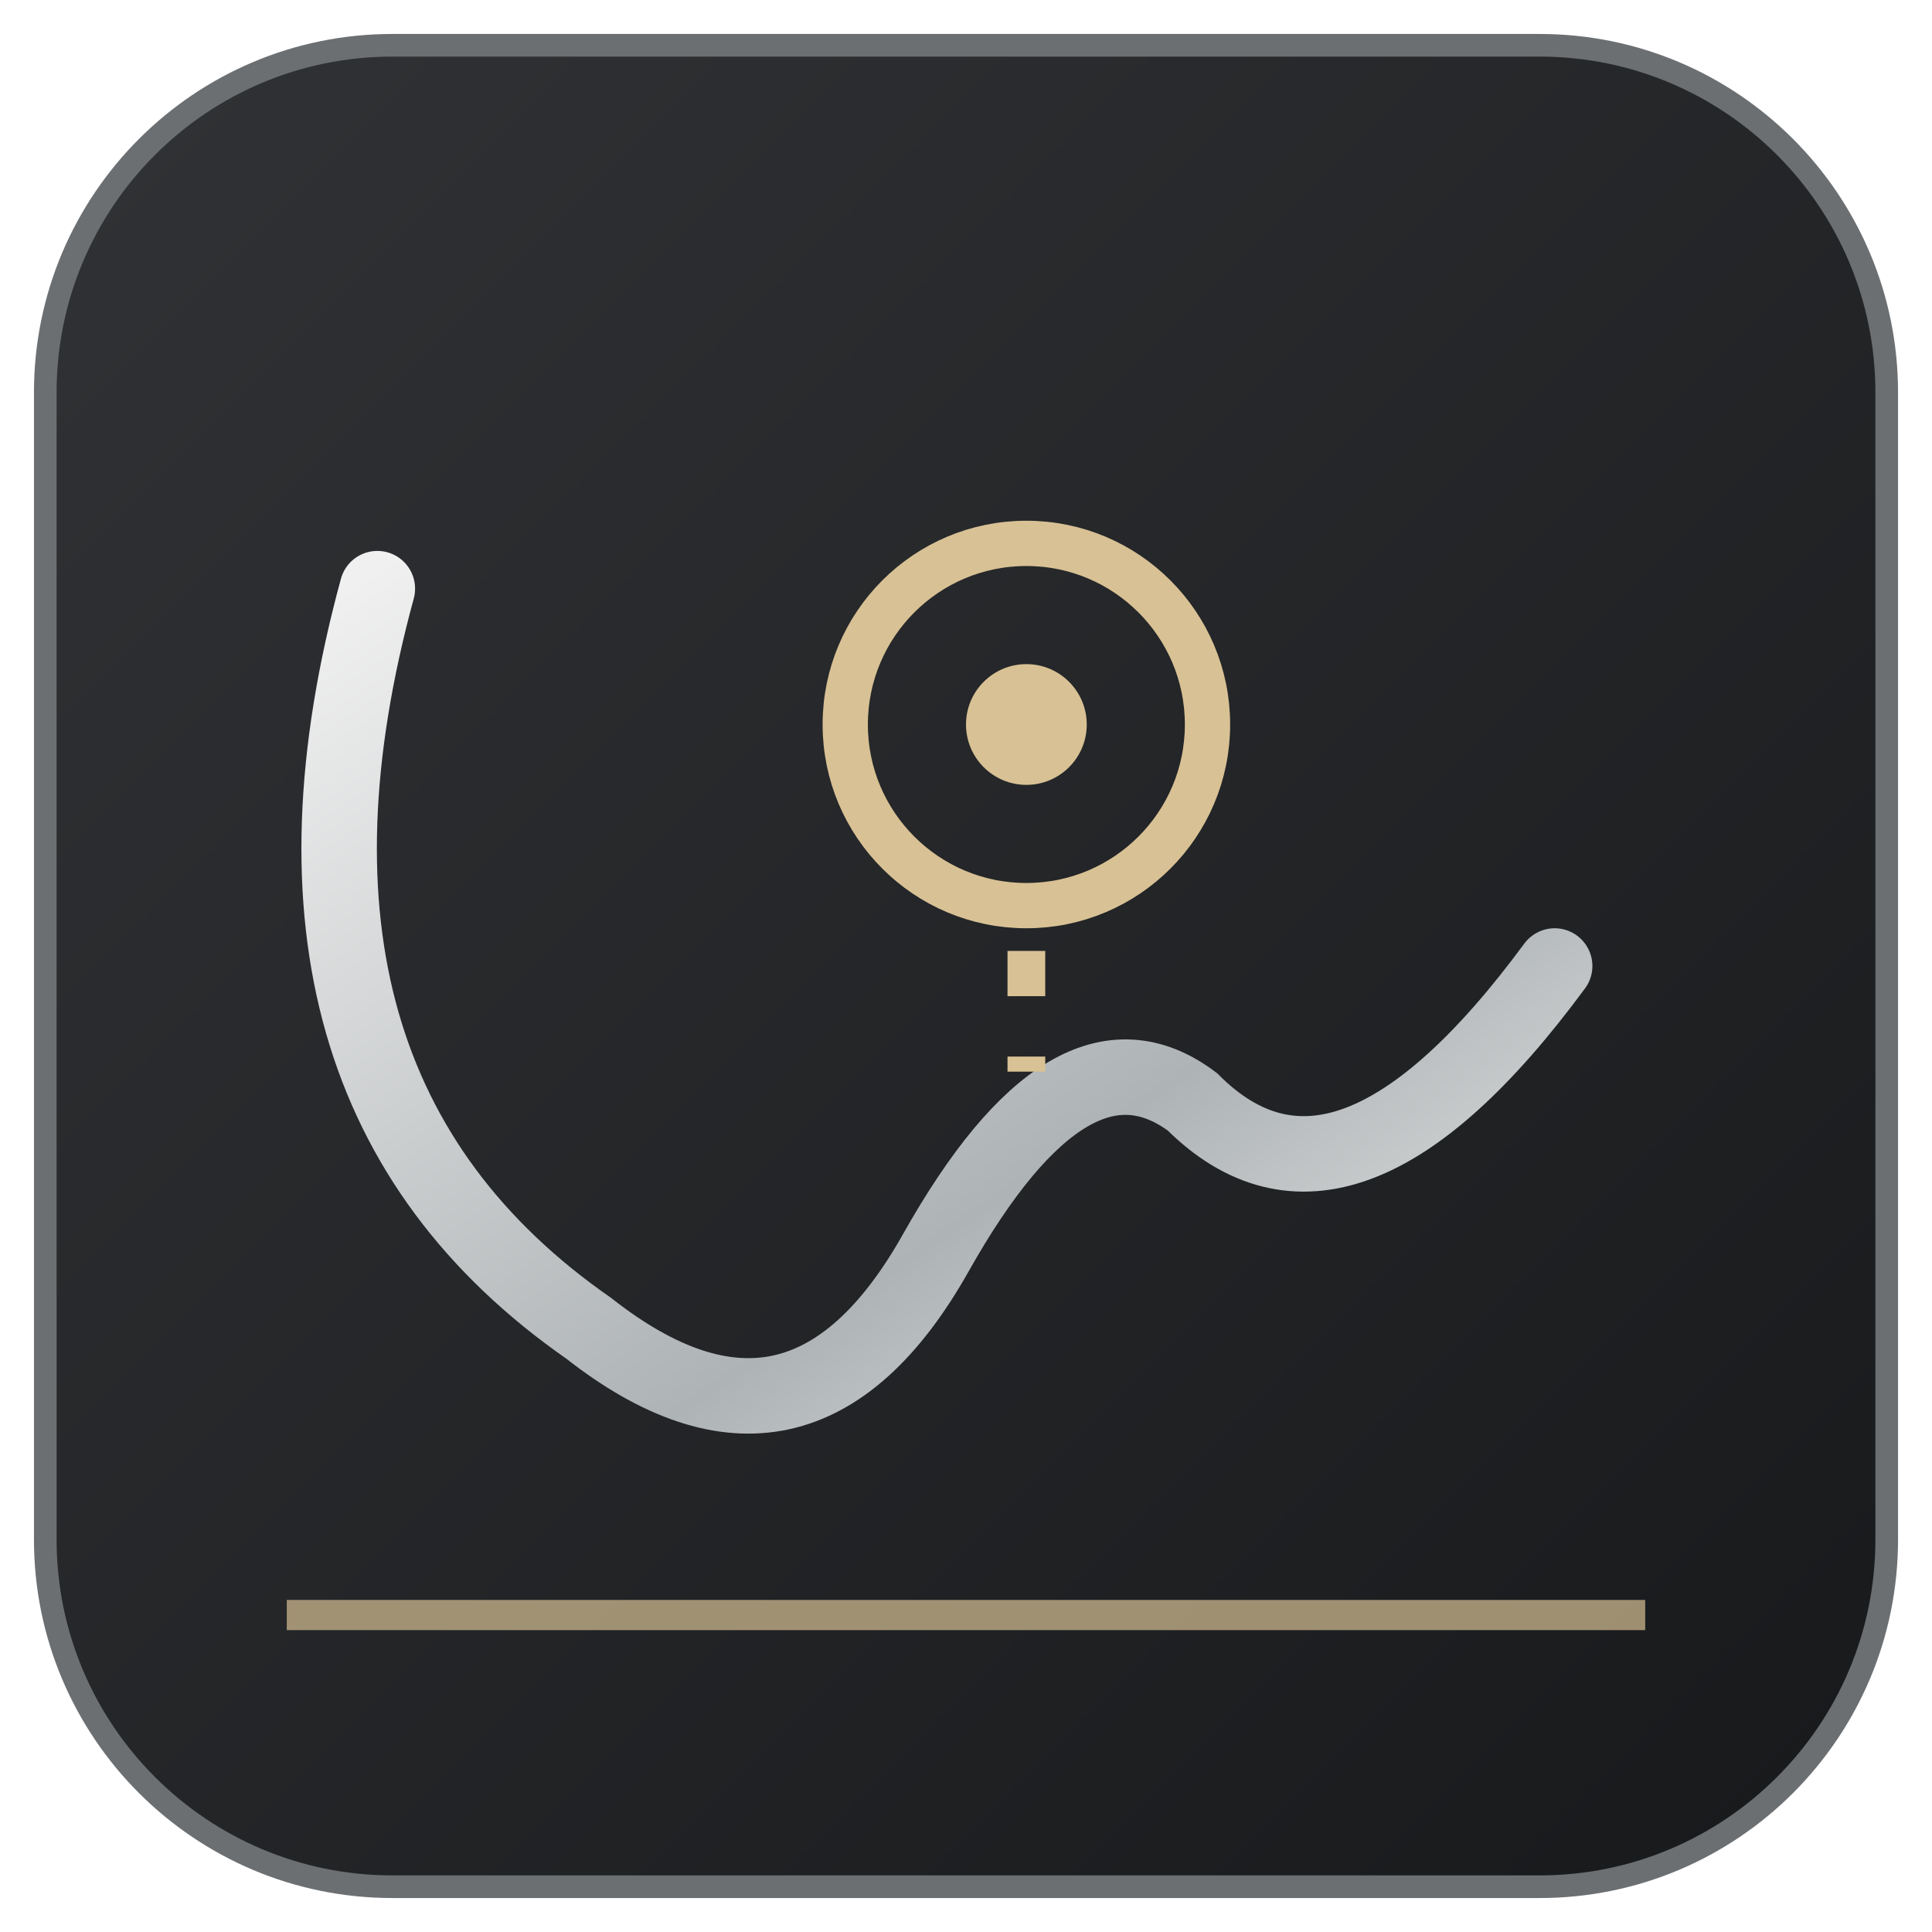
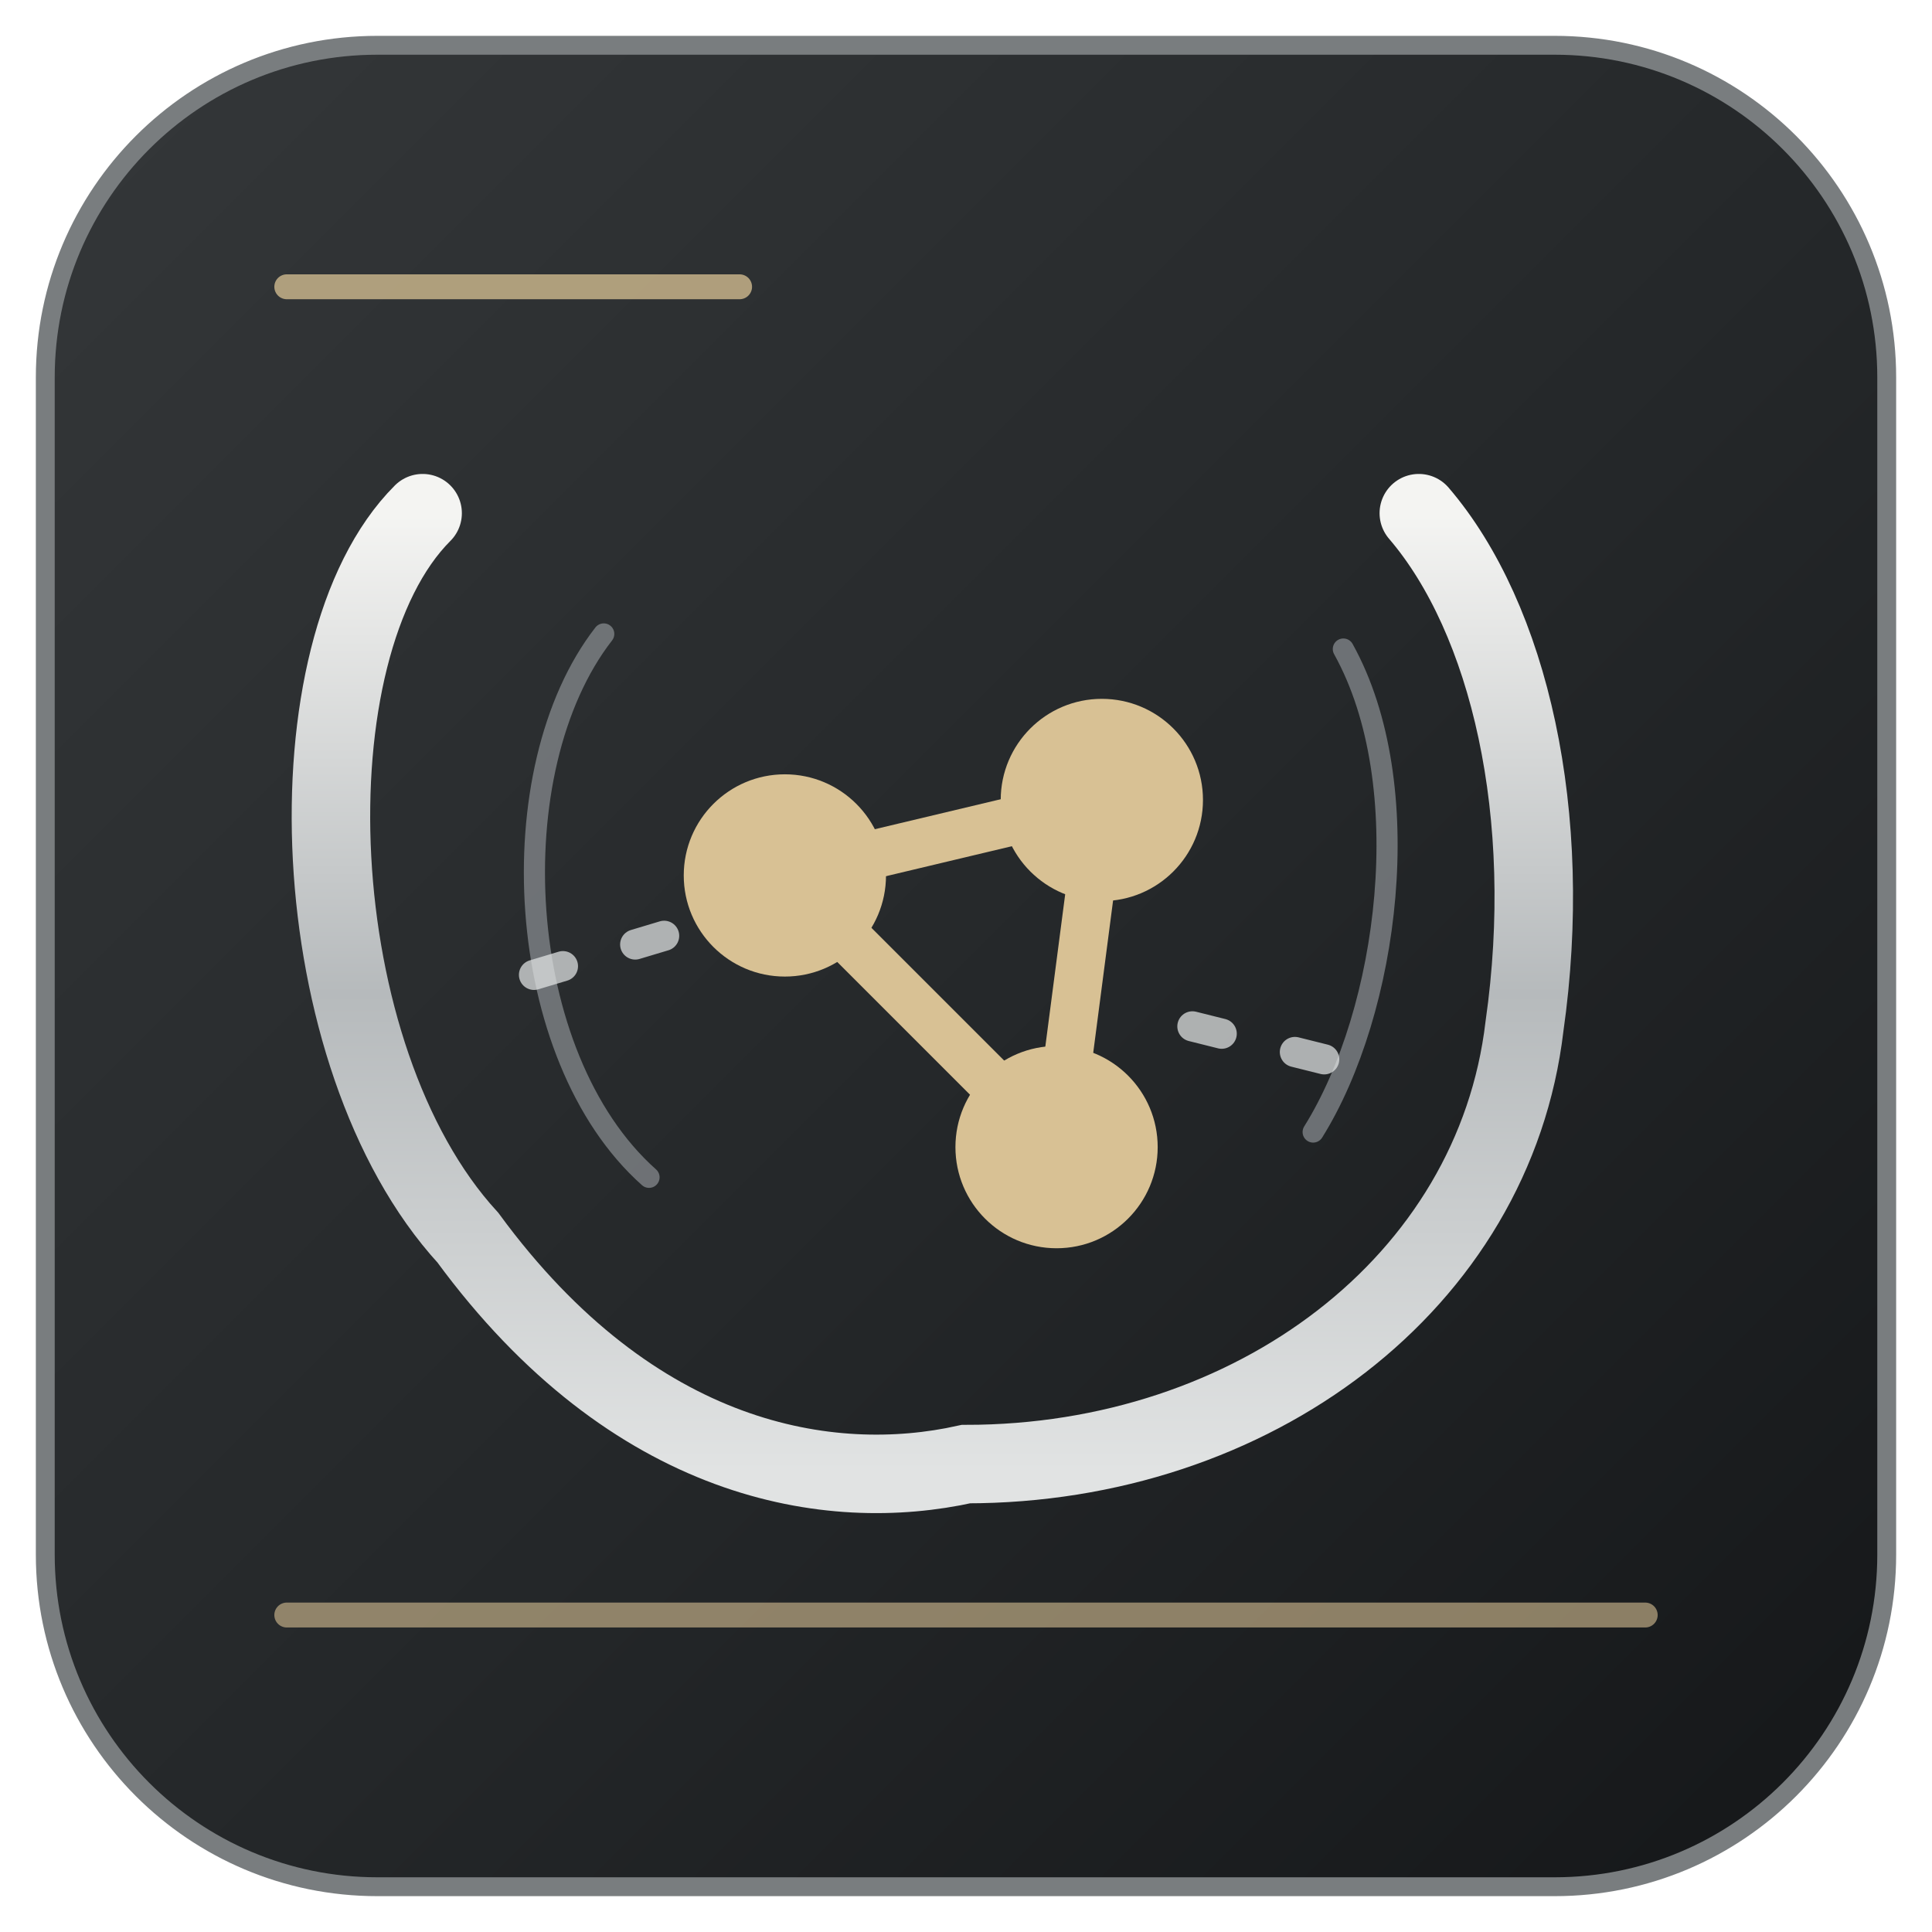
<svg xmlns="http://www.w3.org/2000/svg" viewBox="0 0 128 128" width="128" height="128" role="img" aria-labelledby="t d">
  <defs>
-     <linearGradient id="panel" x1="0" x2="1" y1="0" y2="1">
-       <stop stop-color="#303235" />
-       <stop offset="1" stop-color="#17191B" />
+     <linearGradient id="panel" x1="0" y1="0" x2="1" y2="1">
+       <stop stop-color="#343739" />
+       <stop offset=".55" stop-color="#242729" />
+       <stop offset="1" stop-color="#151719" />
    </linearGradient>
-     <linearGradient id="silver" x1="0" x2="1" y1="0" y2="1">
-       <stop stop-color="#F0F0F0" />
-       <stop offset=".65" stop-color="#AEB3B5" />
-       <stop offset="1" stop-color="#E8E9E9" />
+     <linearGradient id="metal" x1="0" y1="0" x2="0" y2="1">
+       <stop stop-color="#F4F4F2" />
+       <stop offset=".5" stop-color="#B6BABC" />
+       <stop offset="1" stop-color="#E1E3E3" />
    </linearGradient>
  </defs>
-   <rect x="3" y="3" width="122" height="122" rx="23" fill="url(#panel)" stroke="#6C6F72" stroke-width="1.5" />
-   <path d="M19 107H109" stroke="#D8C194" stroke-width="2" stroke-opacity=".7" />
-   <path d="M25 39Q16 72 39 88Q53 99 62 83Q71 67 79 73Q89 83 103 64" fill="none" stroke="url(#silver)" stroke-width="5" stroke-linecap="round" />
-   <circle cx="68" cy="48" r="12" fill="none" stroke="#D8C194" stroke-width="3" />
-   <circle cx="68" cy="48" r="4" fill="#D8C194" />
-   <path d="M68 63v8" fill="none" stroke="#D8C194" stroke-width="2.5" stroke-dasharray="3 4" />
+   <rect x="3" y="3" width="122" height="122" rx="22" fill="url(#panel)" stroke="#797D7F" stroke-width="1.25" />
+   <path d="M19 19h30" fill="none" stroke="#D8C194" stroke-width="1.65" stroke-linecap="round" stroke-opacity=".76" />
+   <path d="M19 107h90" fill="none" stroke="#D8C194" stroke-width="1.65" stroke-linecap="round" stroke-opacity=".6" />
+   <path d="M28 34C19 43 20 70 31 82C42 97 55 99 64 97C83 97 99 85 101 68C103 54 100 41 94 34" fill="none" stroke="url(#metal)" stroke-width="5.2" stroke-linecap="round" />
+   <path d="M40 42C33 51 34 70 43 78M89 43C94 52 92 67 87 75" fill="none" stroke="#858A8D" stroke-width="1.4" stroke-linecap="round" opacity=".75" />
+   <g fill="none" stroke="#D8C194" stroke-width="3.2" stroke-linecap="round">
+     <path d="M52 58L73 53L70 76L52 58" />
+   </g>
+   <g fill="#D8C194">
+     <circle cx="52" cy="58" r="6.7" />
+     <circle cx="73" cy="53" r="6.7" />
+     <circle cx="70" cy="76" r="6.7" />
+   </g>
+   <path d="M44 62L34 65M79 68L91 71" stroke="#E4E6E6" stroke-opacity=".72" stroke-width="2" stroke-dasharray="2 5" stroke-linecap="round" />
</svg>
